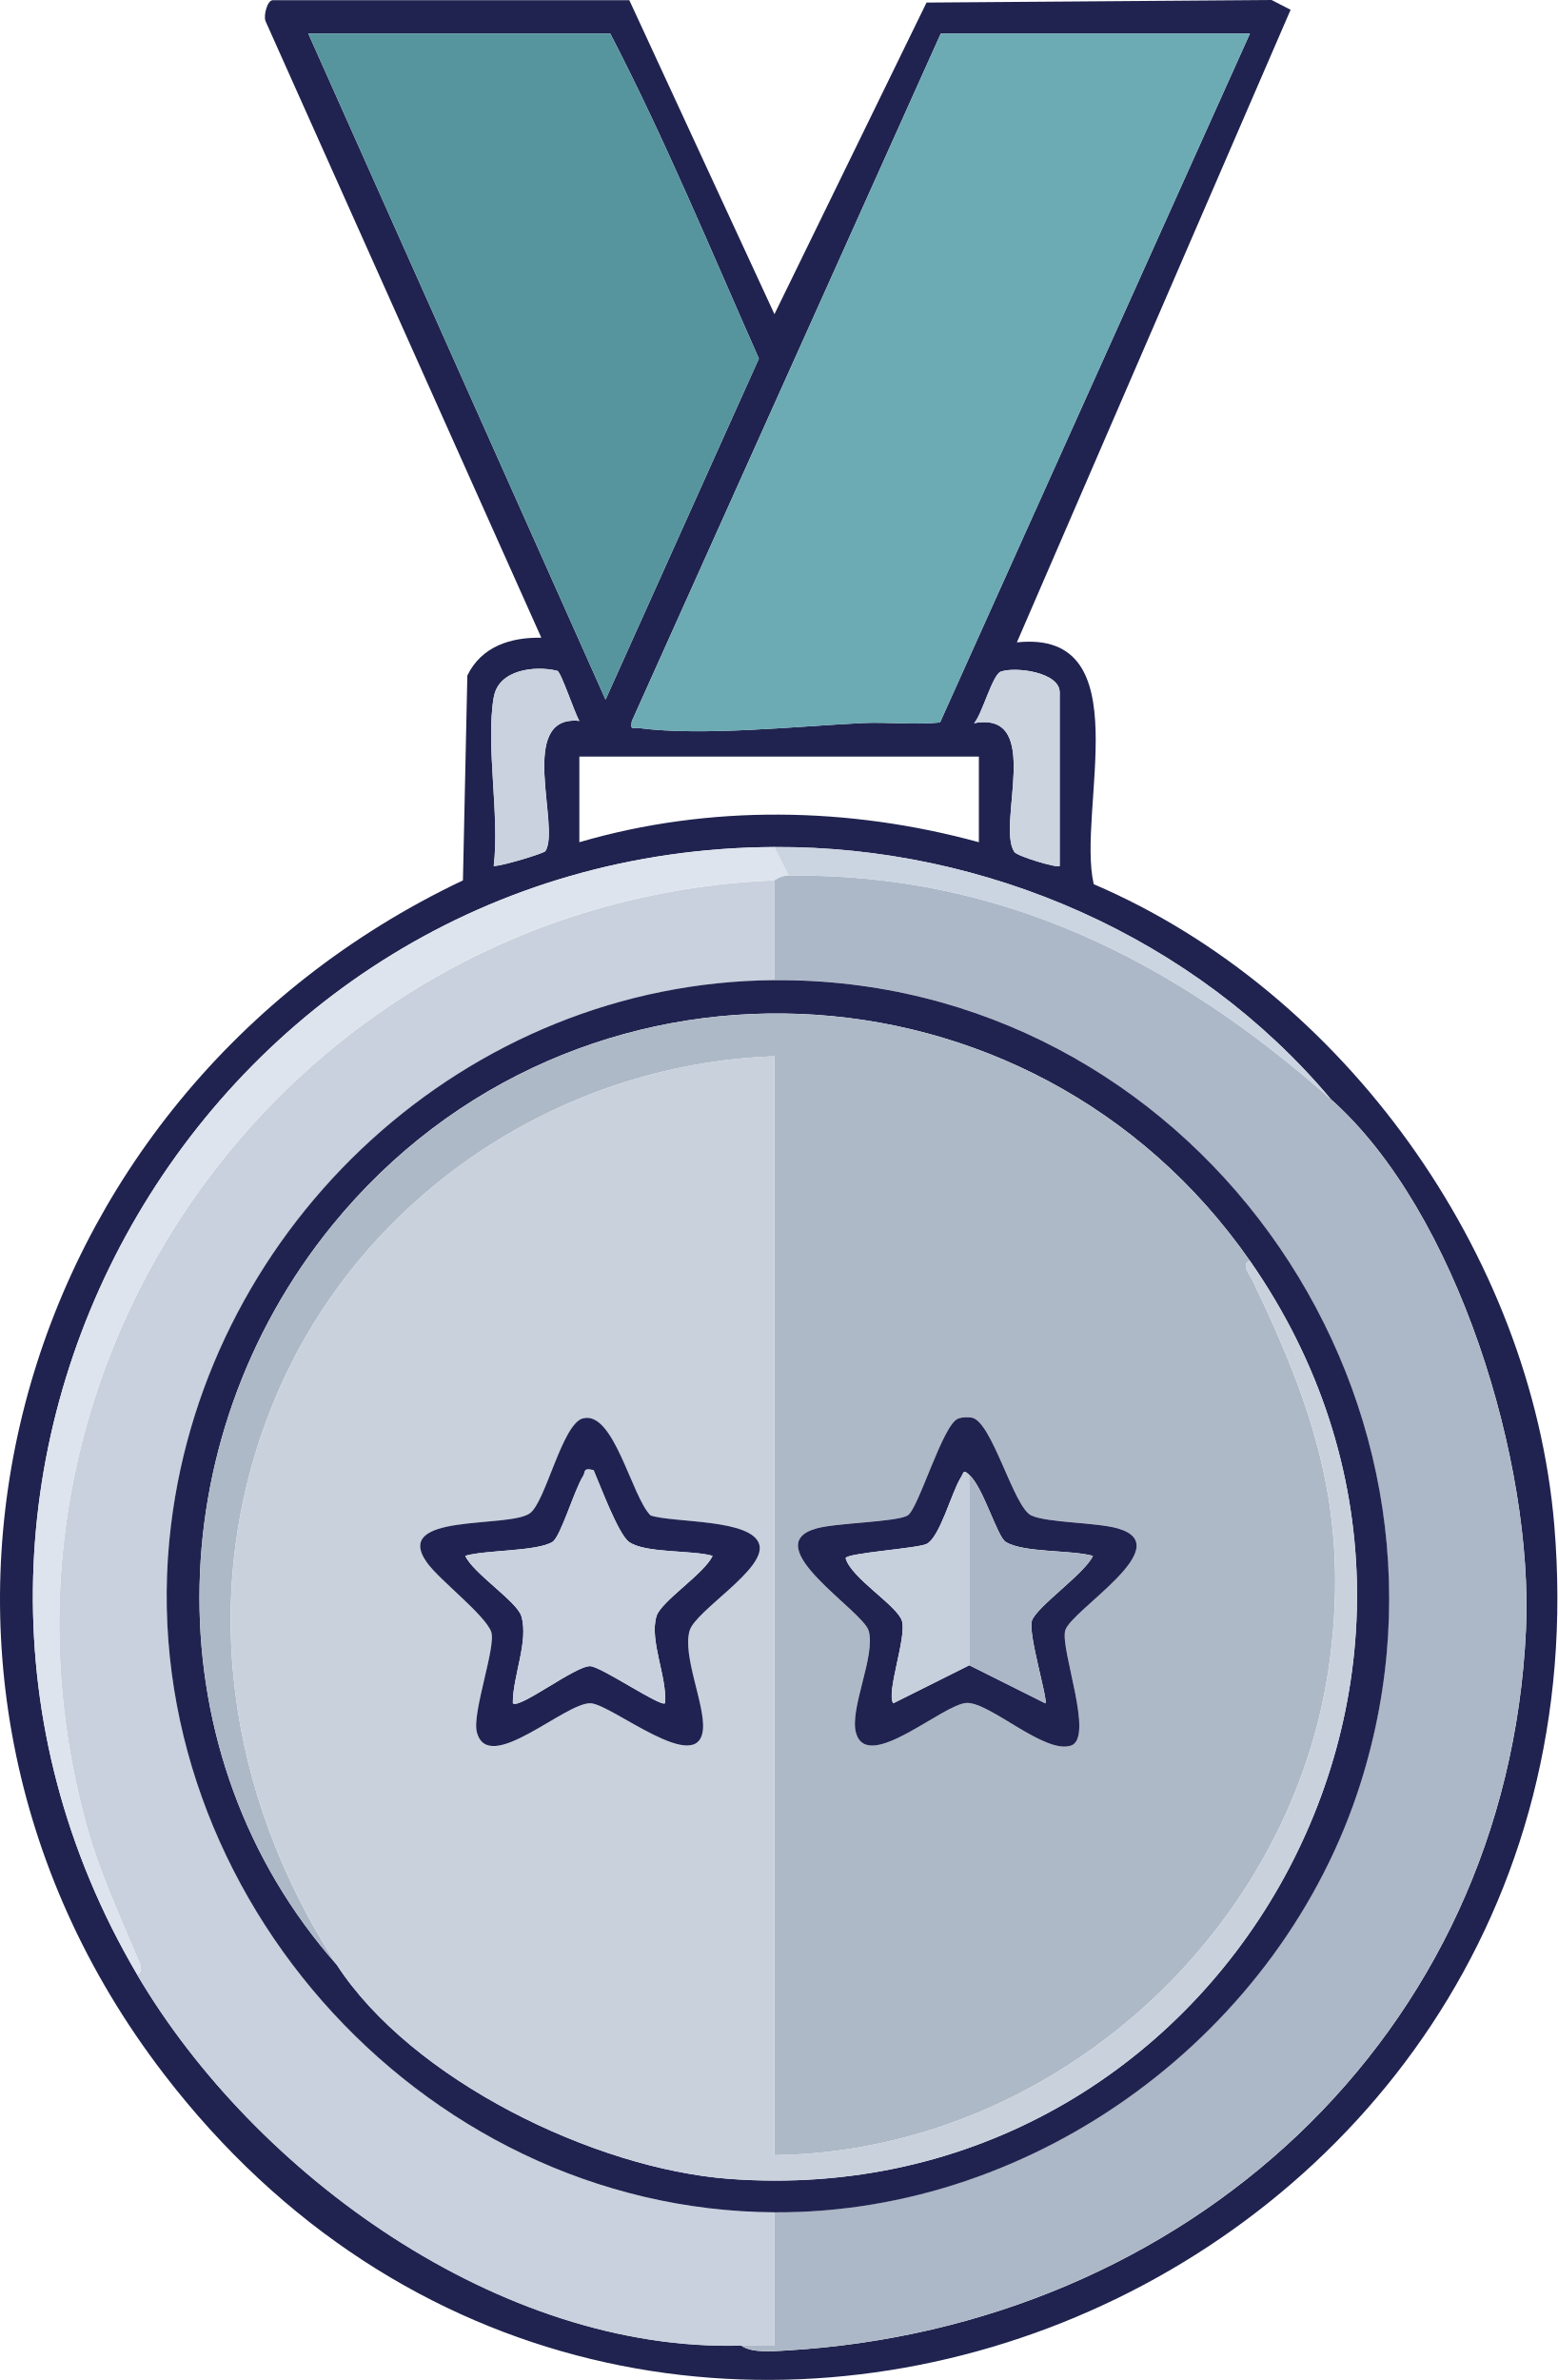
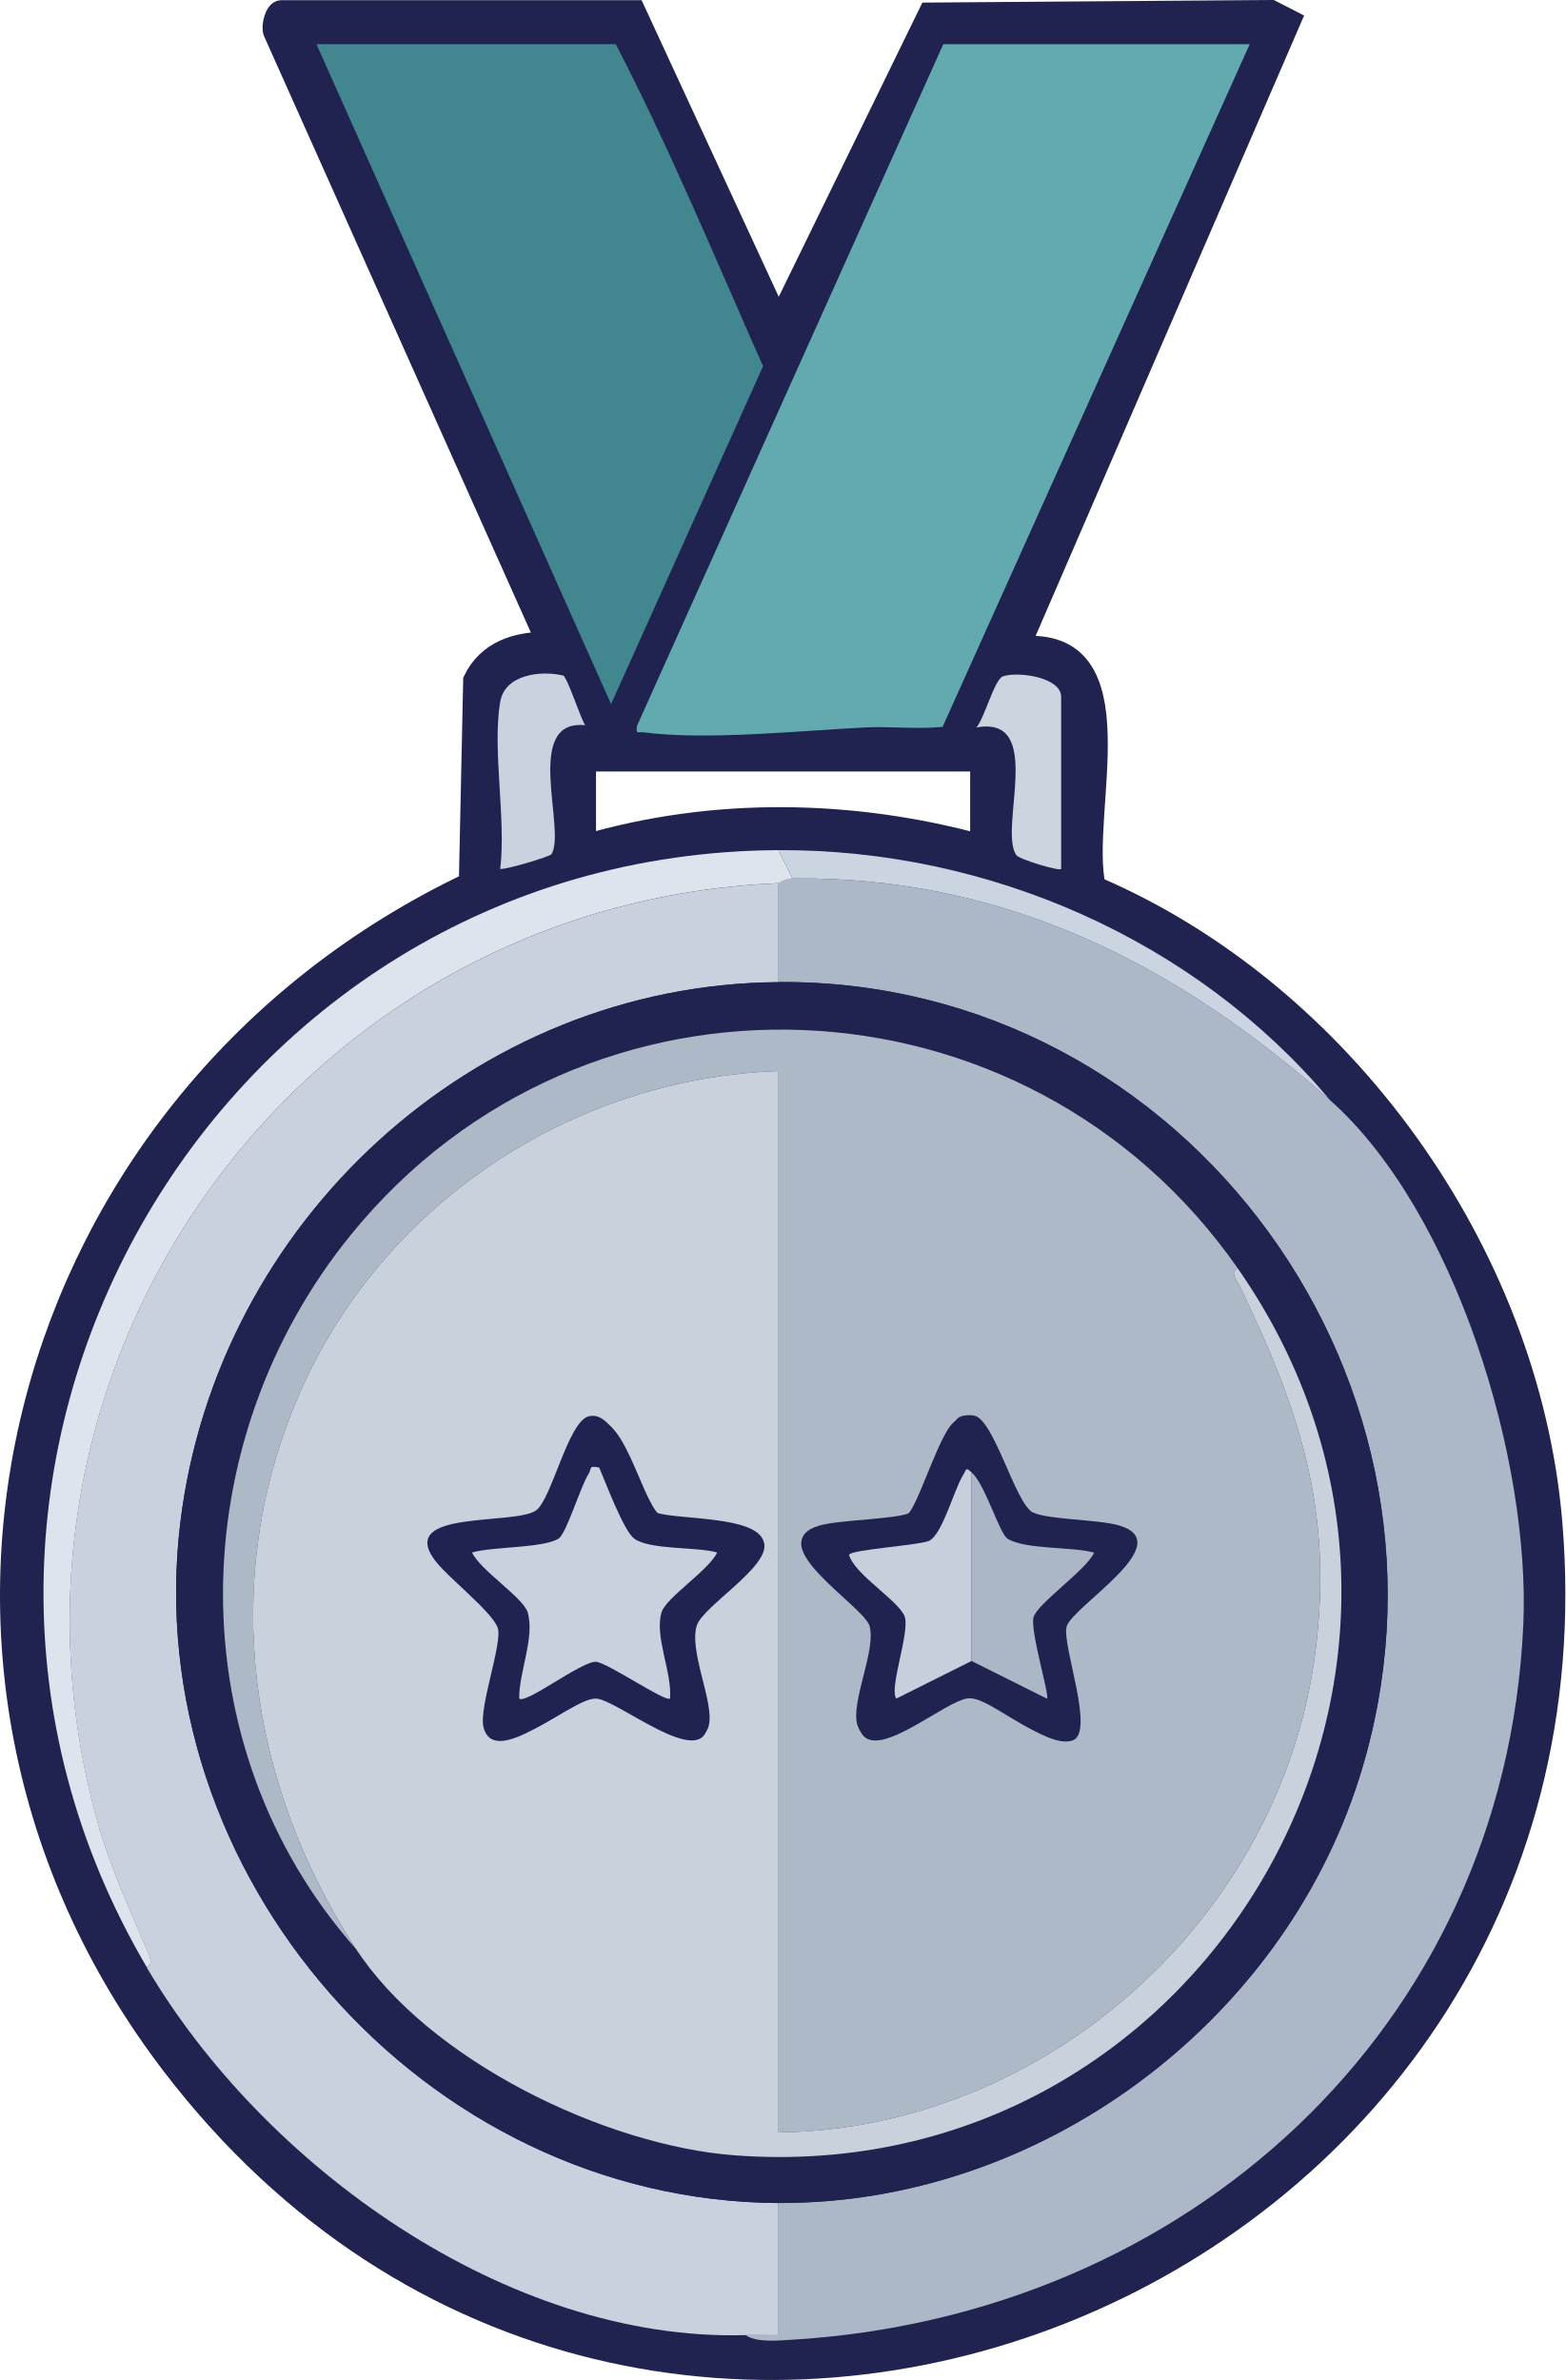
- <svg xmlns="http://www.w3.org/2000/svg" id="Layer_2" data-name="Layer 2" viewBox="0 0 212.18 324.16">
-   <g id="Layer_1-2" data-name="Layer 1">
-     <path d="M85.74.03l19.77,42.76L126.23.35l47.01-.35,2.59,1.33-37.29,86.16c16.98-1.78,8.12,22.83,10.47,32.94,34.02,14.56,59.6,50.23,62.74,87.26,8.93,105.39-124.51,159.44-189.45,74.76C-20.45,226.7,1.05,149.34,63.07,119.91l.6-27.9c1.92-3.97,5.91-5.23,10.08-5.15L36.18,2.89c-.32-.79.26-2.86.96-2.86h48.59ZM83.14,4.57h-41.14l40.5,90.72,20.89-46.45c-6.57-14.82-12.8-29.9-20.25-44.27ZM170.29,4.57h-42.12l-42.09,93.65c-.2,1.3.04.83.94.94,8.72,1.13,21.48-.24,30.44-.68,3.52-.17,7.1.29,10.61-.08L170.29,4.57ZM67.27,94.95c-1.12,6.58.83,16.09,0,23,1.06.04,6.84-1.73,7.04-2.03,2.09-3.26-3.98-18.62,4.63-17.73-.65-1.05-2.5-6.7-3.02-6.83-3.04-.73-8-.18-8.64,3.59ZM144.37,117.95v-23.65c0-2.75-5.99-3.52-8.01-2.83-1.15.4-2.54,5.8-3.65,7.03,9.51-1.76,3.02,13.85,5.48,17.53.4.6,5.88,2.24,6.18,1.92ZM133.36,103.05h-54.43v11.66c17.69-5.17,36.71-4.85,54.43,0v-11.66ZM18.67,268.92c16.02,27.22,49.51,51.47,82.29,50.54,1.46,1.08,4.42.78,6.19.68,54.22-3.17,98.17-42.61,100.75-98.16,1.05-22.64-9.31-56.96-26.59-72.27-18.54-22.07-47-34.48-75.81-34.34-78.05.38-126.6,85.97-86.82,153.56Z" fill="#20234f" />
-     <path d="M107.44,119.25c29.29-.32,52.94,11.91,73.86,30.45,17.28,15.31,27.64,49.63,26.59,72.27-2.58,55.56-46.52,94.99-100.75,98.16-1.77.1-4.73.4-6.19-.68,1.51-.04,3.03.03,4.54,0v-18.15c35.82.21,69.14-24.52,79.86-58.47,16.92-53.58-23.48-109.75-79.87-109.35v-13.61c.1,0,.86-.64,1.94-.65Z" fill="#acb8c7" />
-     <path d="M105.5,119.9v13.61c-41.91.3-77.18,33.01-82.21,74.27-5.88,48.34,33.49,93.26,82.21,93.55v18.15c-1.5.03-3.03-.05-4.54,0-32.78.93-66.27-23.32-82.29-50.54,1.13-.4.13-2.06-.16-2.76-2.41-5.81-4.94-11.19-6.65-17.33-17.6-63.42,28.26-126.22,93.62-128.94Z" fill="#c8d1dd" />
-     <path d="M170.29,4.57l-42.22,93.84c-3.51.36-7.09-.09-10.61.08-8.95.44-21.71,1.8-30.44.68-.89-.12-1.14.35-.94-.94L128.17,4.57h42.12Z" fill="#6caab4" />
-     <path d="M83.14,4.57c7.45,14.37,13.68,29.46,20.25,44.27l-20.89,46.45L42,4.57h41.14Z" fill="#56949e" />
-     <path d="M105.5,115.36l1.94,3.89c-1.08.01-1.84.64-1.94.65C40.13,122.61-5.73,185.42,11.87,248.83c1.7,6.14,4.23,11.52,6.65,17.33.29.69,1.28,2.35.16,2.76C-21.11,201.33,27.45,115.74,105.5,115.36Z" fill="#dee4ed" />
-     <path d="M181.3,149.7c-20.93-18.54-44.57-30.77-73.86-30.45l-1.94-3.89c28.81-.14,57.27,12.27,75.81,34.34Z" fill="#cbd4e1" />
-     <path d="M67.27,94.95c.64-3.77,5.61-4.32,8.64-3.59.52.12,2.37,5.77,3.02,6.83-8.61-.88-2.54,14.47-4.63,17.73-.2.31-5.97,2.07-7.04,2.03.83-6.92-1.12-16.42,0-23Z" fill="#c9d2de" />
-     <path d="M144.37,117.95c-.3.32-5.78-1.32-6.18-1.92-2.46-3.67,4.03-19.28-5.48-17.53,1.1-1.23,2.5-6.64,3.65-7.03,2.02-.7,8.01.08,8.01,2.83v23.65Z" fill="#cbd4df" />
-     <path d="M105.5,133.5c56.39-.41,96.79,55.77,79.87,109.35-10.72,33.94-44.04,58.68-79.87,58.47-48.72-.28-88.09-45.2-82.21-93.55,5.02-41.26,40.3-73.97,82.21-74.27ZM45.89,267.62c10.17,15.65,35.06,27.78,53.46,29.15,66.76,4.97,109.49-69.71,70.94-125.04-29.76-42.72-92.05-45.36-125.03-4.84-23.86,29.32-24.58,72.22.63,100.73Z" fill="#202350" />
-     <path d="M170.29,171.73c-1.3.39,0,1.94.32,2.6,8.39,17.42,13.15,31.52,10.61,51.42-4.76,37.38-37.97,67.3-75.72,67.79v-149.67c-29.52,1.03-56.49,19.22-67.94,46.42-10.91,25.94-6.74,54.14,8.33,77.34-25.21-28.52-24.49-71.42-.63-100.73,32.99-40.52,95.27-37.88,125.03,4.84ZM130.55,193.2c-2.08.7-5.42,12.34-6.9,13.2-1.56.91-9.75.99-12.48,1.78-8.09,2.35,6.35,11.16,7.17,13.9,1.01,3.38-2.67,10.71-1.71,13.97,1.61,5.45,11.98-4.07,15.1-4.12s10.58,7.01,14.18,5.81c3.2-1.06-1.47-13.06-.79-15.66.73-2.77,15.52-11.5,7.19-13.91-2.95-.85-9.67-.76-11.82-1.78-2.41-1.14-5.34-12.86-8.11-13.32-.57-.1-1.28-.06-1.83.12Z" fill="#adb9c7" />
-     <path d="M45.89,267.62c-15.07-23.2-19.25-51.4-8.33-77.34,11.45-27.2,38.42-45.39,67.94-46.42v149.67c37.76-.49,70.96-30.41,75.72-67.79,2.54-19.9-2.22-34-10.61-51.42-.32-.66-1.62-2.21-.32-2.6,38.55,55.33-4.18,130.01-70.94,125.04-18.4-1.37-43.3-13.5-53.46-29.15ZM79.39,193.2c-2.82.8-5.06,11.41-7.21,12.93-2.97,2.09-18.94-.13-13.98,6.75,1.71,2.37,7.82,7.04,8.71,9.36.74,1.95-2.62,11.03-1.95,13.67,1.53,6.03,12.11-4.13,15.54-3.91,2.92.19,14.69,10.01,15.27,3.55.3-3.36-2.85-10.05-1.81-13.46.83-2.73,10.34-8.32,9.5-11.66-.91-3.6-11.67-2.97-14.82-4.01-2.59-2.51-5.01-14.41-9.25-13.21Z" fill="#c9d1dd" />
-     <path d="M130.55,193.2c.55-.18,1.25-.22,1.83-.12,2.77.46,5.7,12.18,8.11,13.32,2.16,1.02,8.88.93,11.82,1.78,8.33,2.41-6.46,11.14-7.19,13.91-.68,2.6,3.99,14.6.79,15.66-3.6,1.19-11-5.87-14.18-5.81s-13.49,9.57-15.1,4.12c-.96-3.26,2.72-10.59,1.71-13.97-.82-2.75-15.26-11.56-7.17-13.9,2.73-.79,10.91-.87,12.48-1.78,1.48-.86,4.81-12.5,6.9-13.2ZM132.06,200.89c-.87-.78-.68-.43-1.2.42-1.23,2-2.83,8.1-4.63,8.98-1.27.61-11.04,1.24-11.02,1.95.77,2.73,7.08,6.47,7.68,8.56.64,2.24-2.2,9.81-1.19,11.19l10.36-5.18,10.36,5.18c.4-.4-2.34-9.34-1.85-11.19s7.28-6.51,8.33-8.89c-2.99-.84-9.45-.4-11.88-1.9-1.17-.72-3.04-7.4-4.96-9.13Z" fill="#20224f" />
-     <path d="M79.39,193.2c4.24-1.2,6.66,10.7,9.25,13.21,3.15,1.04,13.91.42,14.82,4.01.85,3.34-8.67,8.93-9.5,11.66-1.03,3.41,2.11,10.1,1.81,13.46-.58,6.46-12.35-3.36-15.27-3.55-3.43-.22-14.01,9.94-15.54,3.91-.67-2.64,2.69-11.71,1.95-13.67-.88-2.32-7-6.99-8.71-9.36-4.97-6.88,11.01-4.66,13.98-6.75,2.15-1.51,4.38-12.12,7.21-12.93ZM80.87,200.24c-1.52-.33-1.04.22-1.44.83-1.14,1.75-3.06,8.26-4.16,8.94-2.14,1.32-9.09,1.07-11.88,1.9,1.07,2.39,7.04,6.21,7.64,8.22,1.02,3.42-1.21,8.28-1.16,11.85.82.9,8.66-5.2,10.58-5.04,1.58.14,9.62,5.63,10.15,5.04.32-3.55-2.16-8.53-1.16-11.85.61-2.02,6.56-5.82,7.64-8.22-2.81-.81-9.21-.33-11.39-1.9-1.46-1.06-3.94-7.75-4.82-9.76Z" fill="#202351" />
-     <path d="M132.06,200.89v25.92l-10.36,5.18c-1.01-1.38,1.82-8.95,1.19-11.19-.6-2.1-6.91-5.83-7.68-8.56-.02-.71,9.75-1.34,11.02-1.95,1.8-.87,3.4-6.98,4.63-8.98.52-.84.33-1.2,1.2-.42Z" fill="#c6cfdc" />
-     <path d="M132.06,200.89c1.92,1.72,3.79,8.41,4.96,9.13,2.43,1.5,8.89,1.06,11.88,1.9-1.05,2.38-7.84,7.02-8.33,8.89s2.25,10.79,1.85,11.19l-10.36-5.18v-25.92Z" fill="#abb7c6" />
-     <path d="M80.87,200.24c.88,2.02,3.36,8.71,4.82,9.76,2.18,1.58,8.58,1.09,11.39,1.9-1.08,2.4-7.03,6.2-7.64,8.22-1.01,3.32,1.48,8.3,1.16,11.85-.53.59-8.56-4.9-10.15-5.04-1.92-.17-9.76,5.93-10.58,5.04-.05-3.58,2.18-8.43,1.16-11.85-.6-2.01-6.57-5.83-7.64-8.22,2.79-.82,9.74-.58,11.88-1.9,1.1-.68,3.02-7.19,4.16-8.94.4-.62-.08-1.17,1.44-.83Z" fill="#c8d1dd" />
+ <svg xmlns="http://www.w3.org/2000/svg" id="Layer_2" data-name="Layer 2" viewBox="0 0 215.18 327.15">
+   <g id="Layer_2-2" data-name="Layer 2">
+     <path d="M87.24,1.53l19.77,42.76L127.73,1.85l47.01-.35,2.59,1.33-37.29,86.16c16.98-1.78,8.12,22.83,10.47,32.94,34.02,14.56,59.6,50.23,62.74,87.26,8.93,105.39-124.51,159.44-189.45,74.76C-18.95,228.2,2.55,150.84,64.57,121.41l.6-27.9c1.92-3.97,5.91-5.23,10.08-5.15L37.68,4.39c-.32-.79.26-2.86.96-2.86h48.6ZM134.86,104.55h-54.43v11.66c17.69-5.17,36.71-4.85,54.43,0v-11.66Z" fill="#20234f" stroke="#20234f" stroke-miterlimit="10" stroke-width="3" />
+     <path d="M108.94,120.75c29.29-.32,52.94,11.91,73.86,30.45,17.28,15.31,27.64,49.63,26.59,72.27-2.58,55.56-46.52,94.99-100.75,98.16-1.77.1-4.73.4-6.19-.68,1.51-.04,3.03.03,4.54,0v-18.15c35.82.21,69.14-24.52,79.86-58.47,16.92-53.58-23.48-109.75-79.87-109.35v-13.61c.1,0,.86-.64,1.94-.65l.02.03Z" fill="#acb8c7" />
+     <path d="M107,121.4v13.61c-41.91.3-77.18,33.01-82.21,74.27-5.88,48.34,33.49,93.26,82.21,93.55v18.15c-1.5.03-3.03-.05-4.54,0-32.78.93-66.27-23.32-82.29-50.54,1.13-.4.13-2.06-.16-2.76-2.41-5.81-4.94-11.19-6.65-17.33-17.6-63.42,28.26-126.22,93.62-128.94h.02Z" fill="#c8d1dd" />
+     <path d="M171.79,6.07l-42.22,93.84c-3.51.36-7.09-.09-10.61.08-8.95.44-21.71,1.8-30.44.68-.89-.12-1.14.35-.94-.94L129.67,6.07h42.12Z" fill="#62aab0" />
+     <path d="M84.64,6.07c7.45,14.37,13.68,29.46,20.25,44.27l-20.89,46.45L43.5,6.07h41.14Z" fill="#42878f" />
+     <path d="M107,116.86l1.94,3.89c-1.08.01-1.84.64-1.94.65C41.63,124.11-4.23,186.92,13.37,250.33c1.7,6.14,4.23,11.52,6.65,17.33.29.69,1.28,2.35.16,2.76C-19.61,202.83,28.95,117.24,107,116.86Z" fill="#dee4ed" />
+     <path d="M182.8,151.2c-20.93-18.54-44.57-30.77-73.86-30.45l-1.94-3.89c28.81-.14,57.27,12.27,75.81,34.34h0Z" fill="#cbd4e1" />
+     <path d="M68.77,96.45c.64-3.77,5.61-4.32,8.64-3.59.52.12,2.37,5.77,3.02,6.83-8.61-.88-2.54,14.47-4.63,17.73-.2.31-5.97,2.07-7.04,2.03.83-6.92-1.12-16.42,0-23h.01Z" fill="#c9d2de" />
+     <path d="M145.87,119.45c-.3.32-5.78-1.32-6.18-1.92-2.46-3.67,4.03-19.28-5.48-17.53,1.1-1.23,2.5-6.64,3.65-7.03,2.02-.7,8.01.08,8.01,2.83,0,0,0,23.65,0,23.65Z" fill="#cbd4df" />
+     <path d="M107,135c56.39-.41,96.79,55.77,79.87,109.35-10.72,33.94-44.04,58.68-79.87,58.47-48.72-.28-88.09-45.2-82.21-93.55,5.02-41.26,40.3-73.97,82.21-74.27ZM47.39,269.12c10.17,15.65,35.06,27.78,53.46,29.15,66.76,4.97,109.49-69.71,70.94-125.04-29.76-42.72-92.05-45.36-125.03-4.84-23.86,29.32-24.58,72.22.63,100.73h0Z" fill="#202350" />
+     <path d="M170.17,174.38c-1.27.38,0,1.89.31,2.53,8.18,16.98,12.82,30.73,10.34,50.13-4.64,36.44-37.01,65.61-73.81,66.08v-145.9c-28.78,1-55.07,18.74-66.23,45.25-10.64,25.29-6.57,52.78,8.12,75.39-24.58-27.8-23.87-69.62-.61-98.2,32.16-39.5,92.87-36.93,121.88,4.72h0ZM131.43,195.31c-2.03.68-5.28,12.03-6.73,12.87-1.52.89-9.5.97-12.17,1.74-7.89,2.29,6.19,10.88,6.99,13.55.98,3.29-2.6,10.44-1.67,13.62,1.57,5.31,11.68-3.97,14.72-4.02s10.31,6.83,13.82,5.66c3.12-1.03-1.43-12.73-.77-15.27.71-2.7,15.13-11.21,7.01-13.56-2.88-.83-9.43-.74-11.52-1.74-2.35-1.11-5.21-12.54-7.91-12.98-.56-.1-1.25-.06-1.78.12h0Z" fill="#adb9c7" />
+     <path d="M48.9,267.86c-14.69-22.62-18.77-50.11-8.12-75.39,11.16-26.52,37.45-44.25,66.23-45.25v145.9c36.81-.48,69.17-29.64,73.81-66.08,2.48-19.4-2.16-33.14-10.34-50.13-.31-.64-1.58-2.15-.31-2.53,37.58,53.94-4.07,126.74-69.15,121.89-17.94-1.34-42.21-13.16-52.11-28.42h0ZM81.56,195.31c-2.75.78-4.93,11.12-7.03,12.6-2.9,2.04-18.46-.13-13.63,6.58,1.67,2.31,7.62,6.86,8.49,9.12.72,1.9-2.55,10.75-1.9,13.33,1.49,5.88,11.81-4.03,15.15-3.81,2.85.19,14.32,9.76,14.89,3.46.29-3.28-2.78-9.8-1.76-13.12.81-2.66,10.08-8.11,9.26-11.37-.89-3.51-11.38-2.9-14.45-3.91-2.52-2.45-4.88-14.05-9.02-12.88h0Z" fill="#c9d1dd" />
+     <path d="M132.05,194.7c.55-.18,1.25-.22,1.83-.12,2.77.46,5.7,12.18,8.11,13.32,2.16,1.02,8.88.93,11.82,1.78,8.33,2.41-6.46,11.14-7.19,13.91-.68,2.6,3.99,14.6.79,15.66-3.6,1.19-11-5.87-14.18-5.81s-13.49,9.57-15.1,4.12c-.96-3.26,2.72-10.59,1.71-13.97-.82-2.75-15.26-11.56-7.17-13.9,2.73-.79,10.91-.87,12.48-1.78,1.48-.86,4.81-12.5,6.9-13.2h0ZM133.56,202.39c-.87-.78-.68-.43-1.2.42-1.23,2-2.83,8.1-4.63,8.98-1.27.61-11.04,1.24-11.02,1.95.77,2.73,7.08,6.47,7.68,8.56.64,2.24-2.2,9.81-1.19,11.19l10.36-5.18,10.36,5.18c.4-.4-2.34-9.34-1.85-11.19s7.28-6.51,8.33-8.89c-2.99-.84-9.45-.4-11.88-1.9-1.17-.72-3.04-7.4-4.96-9.13h0Z" fill="#20224f" />
+     <path d="M80.89,194.7c4.24-1.2,6.66,10.7,9.25,13.21,3.15,1.04,13.91.42,14.82,4.01.85,3.34-8.67,8.93-9.5,11.66-1.03,3.41,2.11,10.1,1.81,13.46-.58,6.46-12.35-3.36-15.27-3.55-3.43-.22-14.01,9.94-15.54,3.91-.67-2.64,2.69-11.71,1.95-13.67-.88-2.32-7-6.99-8.71-9.36-4.97-6.88,11.01-4.66,13.98-6.75,2.15-1.51,4.38-12.12,7.21-12.93h0ZM82.37,201.74c-1.52-.33-1.04.22-1.44.83-1.14,1.75-3.06,8.26-4.16,8.94-2.14,1.32-9.09,1.07-11.88,1.9,1.07,2.39,7.04,6.21,7.64,8.22,1.02,3.42-1.21,8.28-1.16,11.85.82.9,8.66-5.2,10.58-5.04,1.58.14,9.62,5.63,10.15,5.04.32-3.55-2.16-8.53-1.16-11.85.61-2.02,6.56-5.82,7.64-8.22-2.81-.81-9.21-.33-11.39-1.9-1.46-1.06-3.94-7.75-4.82-9.76h0Z" fill="#202351" />
+     <path d="M133.56,202.39v25.92l-10.36,5.18c-1.01-1.38,1.82-8.95,1.19-11.19-.6-2.1-6.91-5.83-7.68-8.56-.02-.71,9.75-1.34,11.02-1.95,1.8-.87,3.4-6.98,4.63-8.98.52-.84.33-1.2,1.2-.42Z" fill="#c6cfdc" />
+     <path d="M133.56,202.39c1.92,1.72,3.79,8.41,4.96,9.13,2.43,1.5,8.89,1.06,11.88,1.9-1.05,2.38-7.84,7.02-8.33,8.89s2.25,10.79,1.85,11.19l-10.36-5.18v-25.92h0Z" fill="#abb7c6" />
+     <path d="M82.37,201.74c.88,2.02,3.36,8.71,4.82,9.76,2.18,1.58,8.58,1.09,11.39,1.9-1.08,2.4-7.03,6.2-7.64,8.22-1.01,3.32,1.48,8.3,1.16,11.85-.53.59-8.56-4.9-10.15-5.04-1.92-.17-9.76,5.93-10.58,5.04-.05-3.58,2.18-8.43,1.16-11.85-.6-2.01-6.57-5.83-7.64-8.22,2.79-.82,9.74-.58,11.88-1.9,1.1-.68,3.02-7.19,4.16-8.94.4-.62-.08-1.17,1.44-.83h0Z" fill="#c8d1dd" />
  </g>
</svg>
